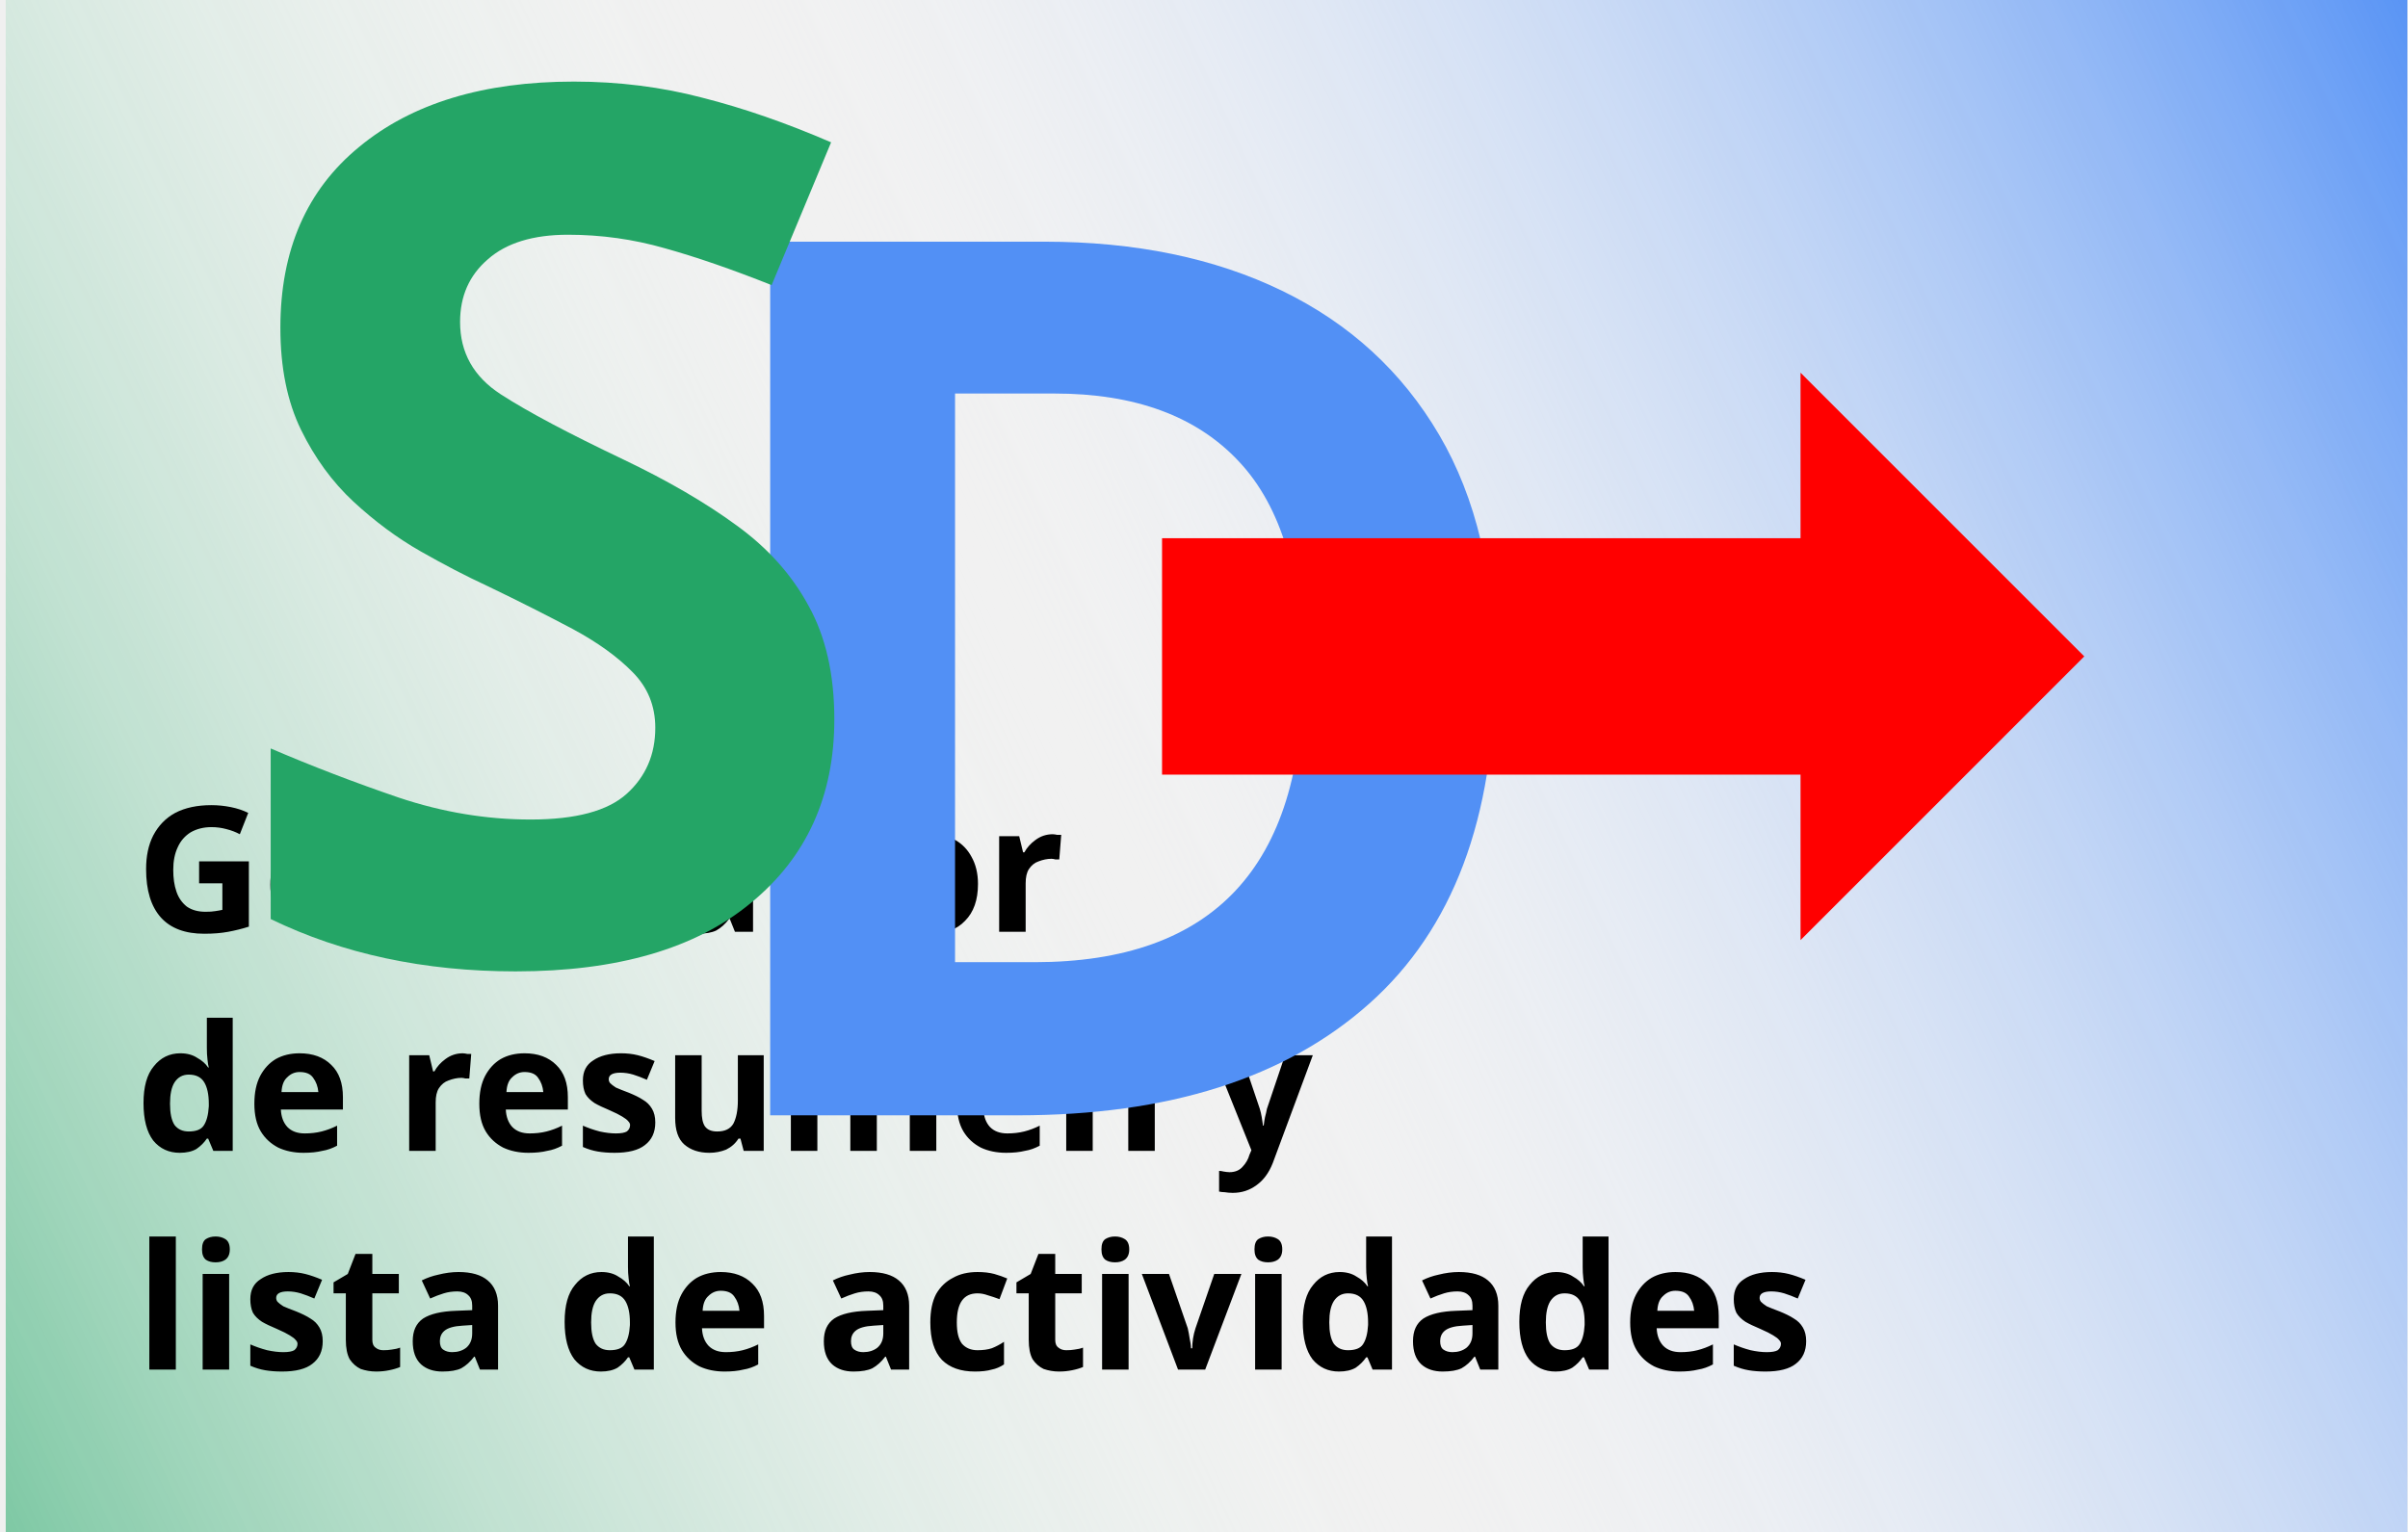
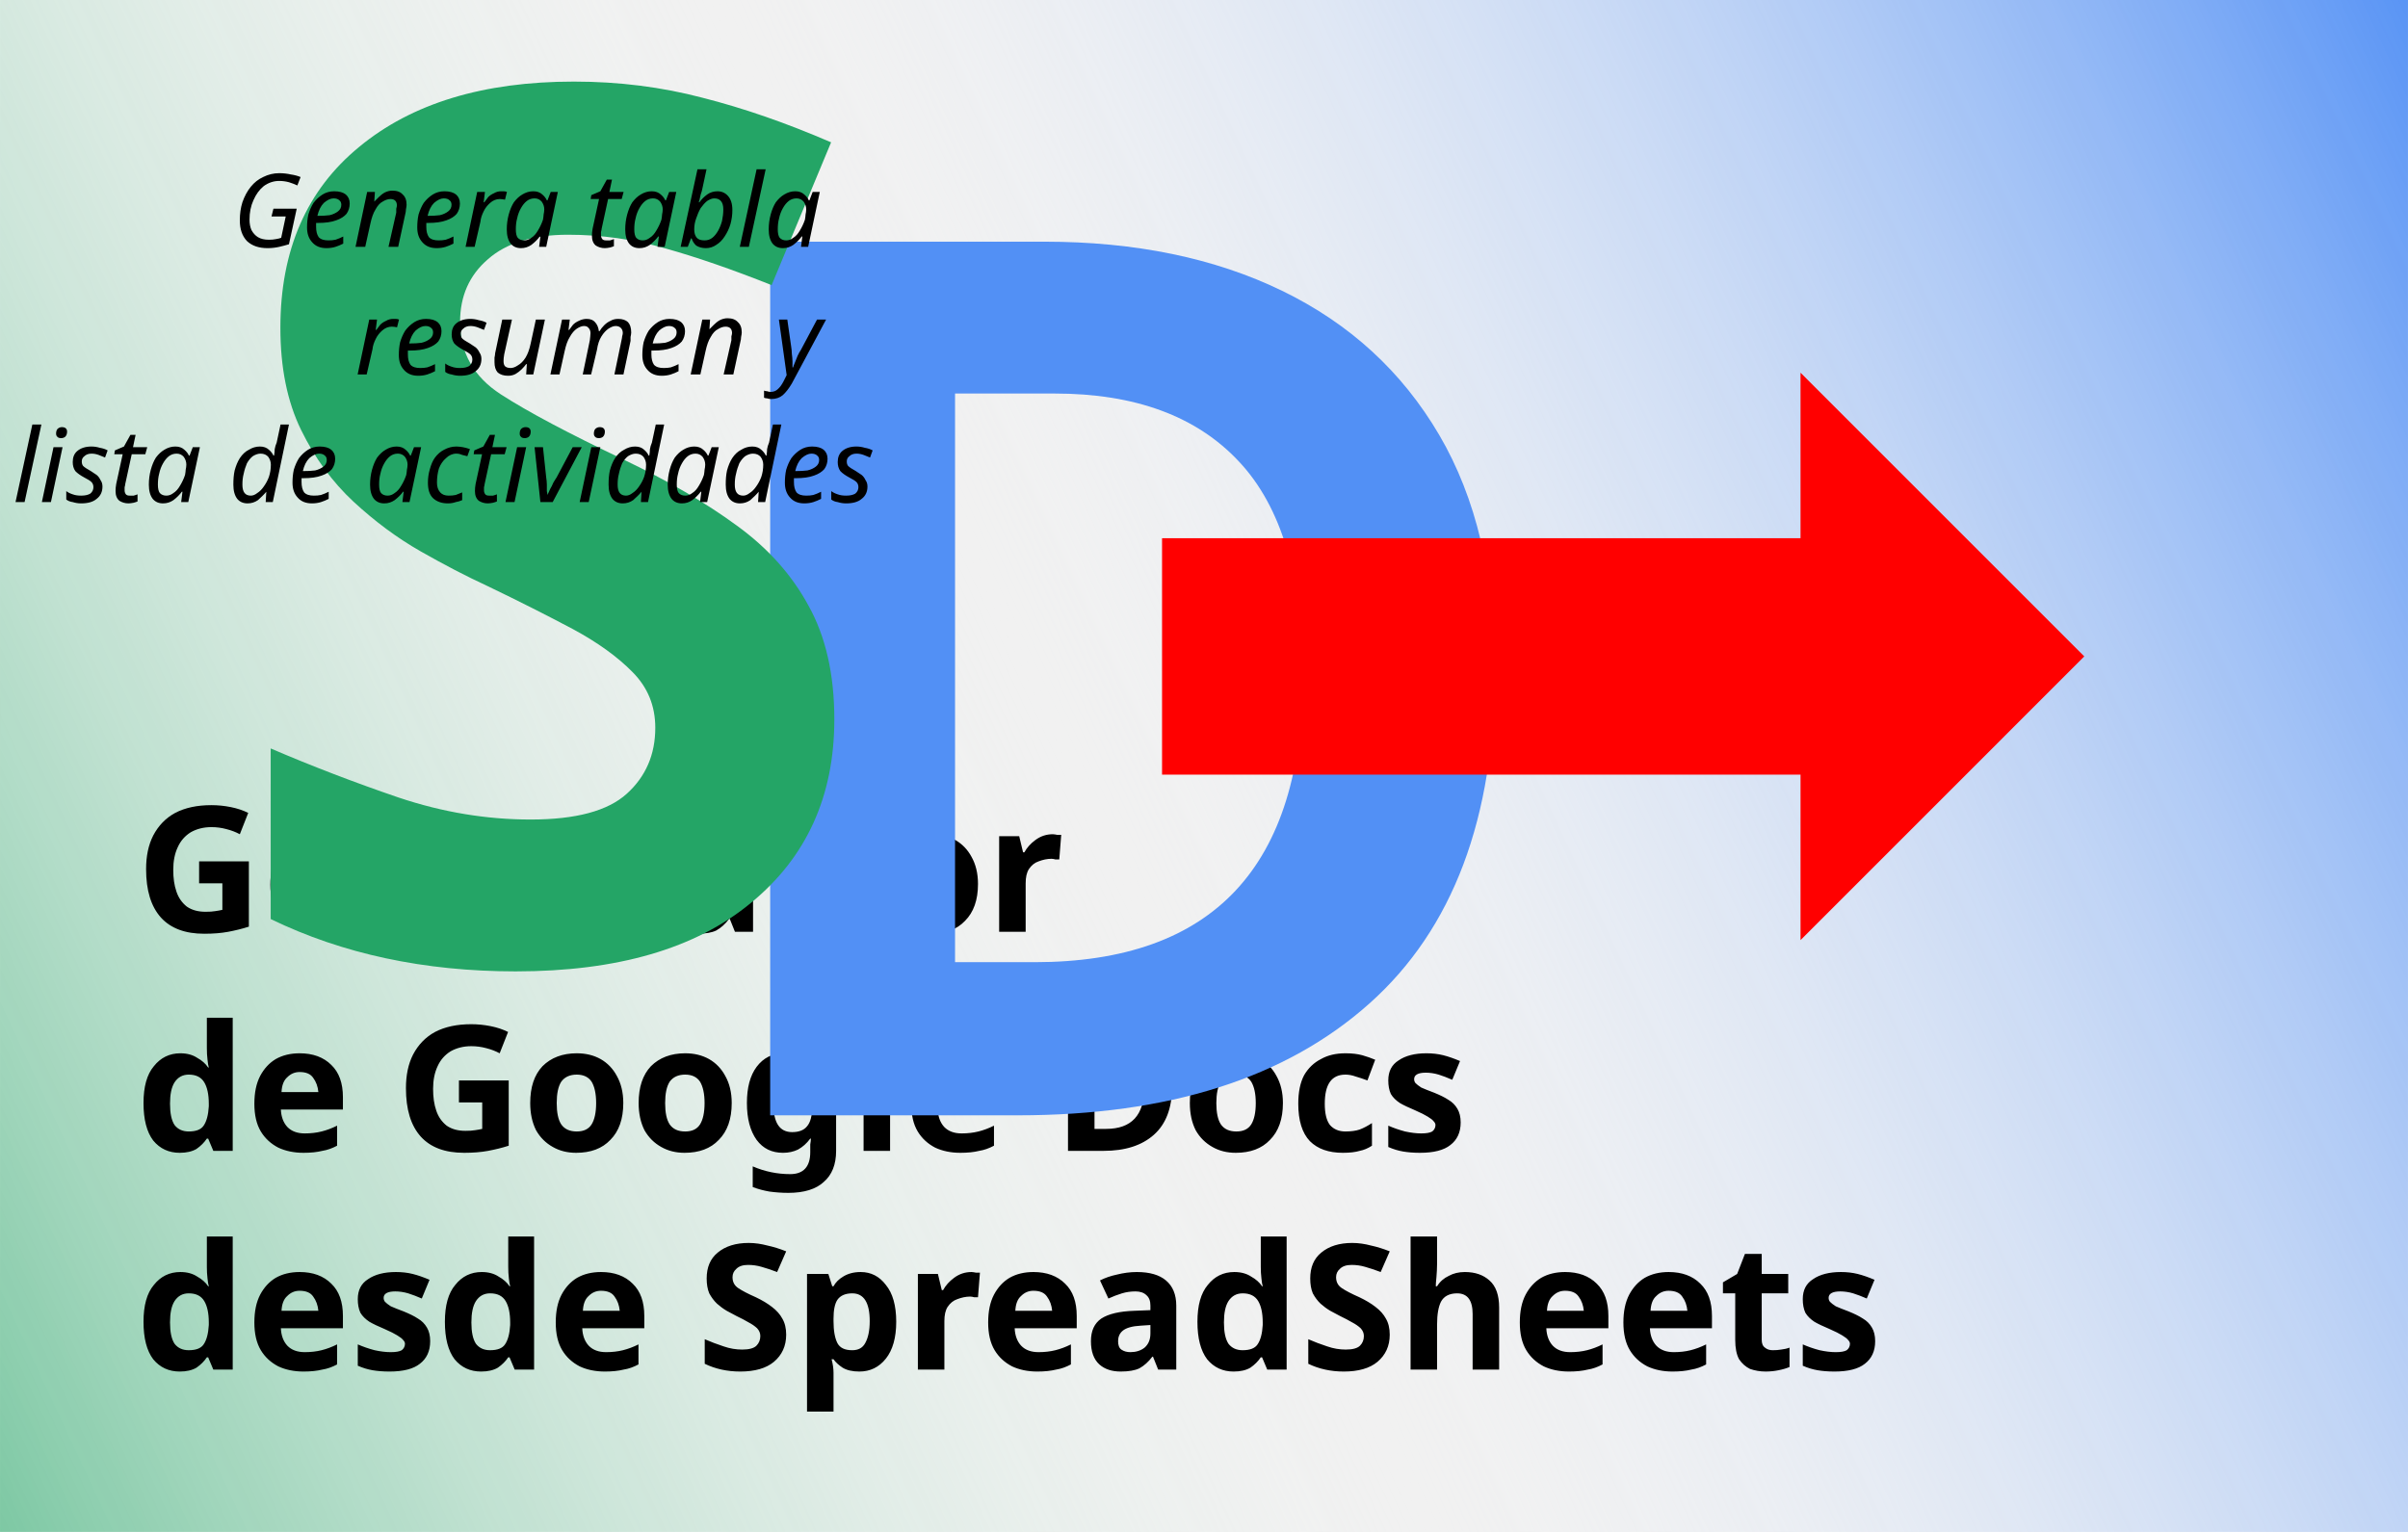
<svg xmlns="http://www.w3.org/2000/svg" xmlns:xlink="http://www.w3.org/1999/xlink" width="220" height="140" viewBox="0 0 58.208 37.042" version="1.1" id="svg5">
  <defs id="defs2">
    <radialGradient cx="1.758" cy="1.508" fx="1.758" fy="1.508" r="89.498" gradientTransform="scale(0.8528029,1.172604)" id="radialGradient21370" gradientUnits="userSpaceOnUse">
      <stop stop-color="#FFFFFF" stop-opacity="0.1" offset="0%" id="stop21366" style="stop-color:#4f8ef5;stop-opacity:1" />
      <stop stop-color="#FFFFFF" stop-opacity="0.1" offset="0.478" id="stop21372" style="stop-color:#ffffff;stop-opacity:0.051;" />
      <stop stop-color="#FFFFFF" stop-opacity="0" offset="100%" id="stop21368" style="stop-color:#22a565;stop-opacity:1" />
    </radialGradient>
    <mask id="mask-2" fill="#ffffff">
      <path d="M 7.827,0 H 1.174 C 0.528,0 0,0.528 0,1.174 V 16.046 c 0,0.646 0.528,1.174 1.174,1.174 H 11.35 c 0.646,0 1.174,-0.528 1.174,-1.174 V 4.696 Z" id="use1299" style="stroke-width:0.265" />
    </mask>
    <mask id="mask-4" fill="#ffffff">
      <path d="M 7.827,0 H 1.174 C 0.528,0 0,0.528 0,1.174 V 16.046 c 0,0.646 0.528,1.174 1.174,1.174 H 11.35 c 0.646,0 1.174,-0.528 1.174,-1.174 V 4.696 Z" id="use1305" style="stroke-width:0.265" />
    </mask>
    <linearGradient x1="0.5" y1="0.086" x2="0.5" y2="1" id="linearGradient-7" gradientUnits="userSpaceOnUse">
      <stop stop-color="#263238" stop-opacity="0.2" offset="0%" id="stop1283" />
      <stop stop-color="#263238" stop-opacity="0.02" offset="100%" id="stop1285" />
    </linearGradient>
    <mask id="mask-6" fill="#ffffff">
      <path d="M 7.827,0 H 1.174 C 0.528,0 0,0.528 0,1.174 V 16.046 c 0,0.646 0.528,1.174 1.174,1.174 H 11.35 c 0.646,0 1.174,-0.528 1.174,-1.174 V 4.696 Z" id="use1313" style="stroke-width:0.265" />
    </mask>
    <mask id="mask-9" fill="#ffffff">
      <path d="M 7.827,0 H 1.174 C 0.528,0 0,0.528 0,1.174 V 16.046 c 0,0.646 0.528,1.174 1.174,1.174 H 11.35 c 0.646,0 1.174,-0.528 1.174,-1.174 V 4.696 Z" id="use1322" style="stroke-width:0.265" />
    </mask>
    <mask id="mask-11" fill="#ffffff">
      <path d="M 7.827,0 H 1.174 C 0.528,0 0,0.528 0,1.174 V 16.046 c 0,0.646 0.528,1.174 1.174,1.174 H 11.35 c 0.646,0 1.174,-0.528 1.174,-1.174 V 4.696 Z" id="use1334" style="stroke-width:0.265" />
    </mask>
    <mask id="mask-13" fill="#ffffff">
      <path d="M 7.827,0 H 1.174 C 0.528,0 0,0.528 0,1.174 V 16.046 c 0,0.646 0.528,1.174 1.174,1.174 H 11.35 c 0.646,0 1.174,-0.528 1.174,-1.174 V 4.696 Z" id="use1343" style="stroke-width:0.265" />
    </mask>
    <mask id="mask-15" fill="#ffffff">
      <path d="M 7.827,0 H 1.174 C 0.528,0 0,0.528 0,1.174 V 16.046 c 0,0.646 0.528,1.174 1.174,1.174 H 11.35 c 0.646,0 1.174,-0.528 1.174,-1.174 V 4.696 Z" id="use1352" style="stroke-width:0.265" />
    </mask>
    <radialGradient cx="1.758" cy="1.508" fx="1.758" fy="1.508" r="89.498" gradientTransform="scale(0.8528029,1.172604)" id="radialGradient-16" gradientUnits="userSpaceOnUse">
      <stop stop-color="#FFFFFF" stop-opacity="0.1" offset="0%" id="stop1292" />
      <stop stop-color="#FFFFFF" stop-opacity="0" offset="100%" id="stop1294" />
    </radialGradient>
    <mask id="mask-2-0" fill="#ffffff">
      <path d="M 7.772,0 H 1.166 C 0.525,0 0,0.528 0,1.173 V 16.025 c 0,0.645 0.525,1.173 1.166,1.173 H 11.27 c 0.641,0 1.166,-0.528 1.166,-1.173 V 4.69 Z" id="use1121" style="stroke-width:0.265" />
    </mask>
    <linearGradient x1="0.5" y1="0.086" x2="0.5" y2="1" id="linearGradient-5" gradientUnits="userSpaceOnUse">
      <stop stop-color="#1A237E" stop-opacity="0.2" offset="0%" id="stop1104" />
      <stop stop-color="#1A237E" stop-opacity="0.02" offset="100%" id="stop1106" />
    </linearGradient>
    <mask id="mask-4-8" fill="#ffffff">
      <path d="M 7.772,0 H 1.166 C 0.525,0 0,0.528 0,1.173 V 16.025 c 0,0.645 0.525,1.173 1.166,1.173 H 11.27 c 0.641,0 1.166,-0.528 1.166,-1.173 V 4.69 Z" id="use1127" style="stroke-width:0.265" />
    </mask>
    <mask id="mask-7" fill="#ffffff">
      <path d="M 7.772,0 H 1.166 C 0.525,0 0,0.528 0,1.173 V 16.025 c 0,0.645 0.525,1.173 1.166,1.173 H 11.27 c 0.641,0 1.166,-0.528 1.166,-1.173 V 4.69 Z" id="use1136" style="stroke-width:0.265" />
    </mask>
    <mask id="mask-9-1" fill="#ffffff">
      <path d="M 7.772,0 H 1.166 C 0.525,0 0,0.528 0,1.173 V 16.025 c 0,0.645 0.525,1.173 1.166,1.173 H 11.27 c 0.641,0 1.166,-0.528 1.166,-1.173 V 4.69 Z" id="use1144" style="stroke-width:0.265" />
    </mask>
    <mask id="mask-11-3" fill="#ffffff">
      <path d="M 7.772,0 H 1.166 C 0.525,0 0,0.528 0,1.173 V 16.025 c 0,0.645 0.525,1.173 1.166,1.173 H 11.27 c 0.641,0 1.166,-0.528 1.166,-1.173 V 4.69 Z" id="use1156" style="stroke-width:0.265" />
    </mask>
    <mask id="mask-13-1" fill="#ffffff">
      <path d="M 7.772,0 H 1.166 C 0.525,0 0,0.528 0,1.173 V 16.025 c 0,0.645 0.525,1.173 1.166,1.173 H 11.27 c 0.641,0 1.166,-0.528 1.166,-1.173 V 4.69 Z" id="use1165" style="stroke-width:0.265" />
    </mask>
    <mask id="mask-15-1" fill="#ffffff">
      <path d="M 7.772,0 H 1.166 C 0.525,0 0,0.528 0,1.173 V 16.025 c 0,0.645 0.525,1.173 1.166,1.173 H 11.27 c 0.641,0 1.166,-0.528 1.166,-1.173 V 4.69 Z" id="use1174" style="stroke-width:0.265" />
    </mask>
    <radialGradient cx="1.751" cy="1.502" fx="1.751" fy="1.502" r="89.125" gradientTransform="scale(0.8503393,1.176001)" id="radialGradient-16-0" gradientUnits="userSpaceOnUse">
      <stop stop-color="#FFFFFF" stop-opacity="0.1" offset="0%" id="stop1114" />
      <stop stop-color="#FFFFFF" stop-opacity="0" offset="100%" id="stop1116" />
    </radialGradient>
    <path d="M 29.375,0 H 4.406 C 1.983,0 0,1.994 0,4.432 V 60.568 C 0,63.006 1.983,65 4.406,65 h 38.188 C 45.017,65 47,63.006 47,60.568 V 17.727 Z" id="path-1" />
    <path d="M 29.375,0 H 4.406 C 1.983,0 0,1.994 0,4.432 V 60.568 C 0,63.006 1.983,65 4.406,65 h 38.188 C 45.017,65 47,63.006 47,60.568 V 17.727 Z" id="path-3" />
    <linearGradient x1="38.941" y1="17.792" x2="38.941" y2="32.769" id="linearGradient-5-0" gradientTransform="scale(0.9972233,1.002784)" gradientUnits="userSpaceOnUse">
      <stop stop-color="#1A237E" stop-opacity="0.2" offset="0%" id="stop2757" />
      <stop stop-color="#1A237E" stop-opacity="0.02" offset="100%" id="stop2759" />
    </linearGradient>
    <path d="M 29.375,0 H 4.406 C 1.983,0 0,1.994 0,4.432 V 60.568 C 0,63.006 1.983,65 4.406,65 h 38.188 C 45.017,65 47,63.006 47,60.568 V 17.727 Z" id="path-6" />
    <path d="M 29.375,0 H 4.406 C 1.983,0 0,1.994 0,4.432 V 60.568 C 0,63.006 1.983,65 4.406,65 h 38.188 C 45.017,65 47,63.006 47,60.568 V 17.727 Z" id="path-8" />
    <path d="M 29.375,0 H 4.406 C 1.983,0 0,1.994 0,4.432 V 60.568 C 0,63.006 1.983,65 4.406,65 h 38.188 C 45.017,65 47,63.006 47,60.568 V 17.727 Z" id="path-10" />
    <path d="M 29.375,0 H 4.406 C 1.983,0 0,1.994 0,4.432 V 60.568 C 0,63.006 1.983,65 4.406,65 h 38.188 C 45.017,65 47,63.006 47,60.568 V 17.727 Z" id="path-12" />
    <path d="M 29.375,0 H 4.406 C 1.983,0 0,1.994 0,4.432 V 60.568 C 0,63.006 1.983,65 4.406,65 h 38.188 C 45.017,65 47,63.006 47,60.568 V 17.727 Z" id="path-14" />
    <radialGradient cx="1.751" cy="1.502" fx="1.751" fy="1.502" r="89.125" gradientTransform="scale(0.8503393,1.176001)" id="radialGradient-16-5" gradientUnits="userSpaceOnUse">
      <stop stop-color="#FFFFFF" stop-opacity="0.1" offset="0%" id="stop2767" />
      <stop stop-color="#FFFFFF" stop-opacity="0" offset="100%" id="stop2769" />
    </radialGradient>
    <path d="M 29.583,0 H 4.438 C 1.997,0 0,1.997 0,4.438 v 56.208 c 0,2.441 1.997,4.438 4.438,4.438 h 38.458 c 2.441,0 4.438,-1.997 4.438,-4.438 V 17.75 Z" id="path-1-2" />
    <path d="M 29.583,0 H 4.438 C 1.997,0 0,1.997 0,4.438 v 56.208 c 0,2.441 1.997,4.438 4.438,4.438 h 38.458 c 2.441,0 4.438,-1.997 4.438,-4.438 V 17.75 Z" id="path-3-6" />
    <path d="M 29.583,0 H 4.438 C 1.997,0 0,1.997 0,4.438 v 56.208 c 0,2.441 1.997,4.438 4.438,4.438 h 38.458 c 2.441,0 4.438,-1.997 4.438,-4.438 V 17.75 Z" id="path-5" />
    <linearGradient x1="39.104" y1="17.866" x2="39.104" y2="32.906" id="linearGradient-7-7" gradientTransform="scale(1.000112,0.9998876)" gradientUnits="userSpaceOnUse">
      <stop stop-color="#263238" stop-opacity="0.2" offset="0%" id="stop3075" />
      <stop stop-color="#263238" stop-opacity="0.02" offset="100%" id="stop3077" />
    </linearGradient>
    <path d="M 29.583,0 H 4.438 C 1.997,0 0,1.997 0,4.438 v 56.208 c 0,2.441 1.997,4.438 4.438,4.438 h 38.458 c 2.441,0 4.438,-1.997 4.438,-4.438 V 17.75 Z" id="path-8-5" />
    <path d="M 29.583,0 H 4.438 C 1.997,0 0,1.997 0,4.438 v 56.208 c 0,2.441 1.997,4.438 4.438,4.438 h 38.458 c 2.441,0 4.438,-1.997 4.438,-4.438 V 17.75 Z" id="path-10-6" />
    <path d="M 29.583,0 H 4.438 C 1.997,0 0,1.997 0,4.438 v 56.208 c 0,2.441 1.997,4.438 4.438,4.438 h 38.458 c 2.441,0 4.438,-1.997 4.438,-4.438 V 17.75 Z" id="path-12-9" />
    <path d="M 29.583,0 H 4.438 C 1.997,0 0,1.997 0,4.438 v 56.208 c 0,2.441 1.997,4.438 4.438,4.438 h 38.458 c 2.441,0 4.438,-1.997 4.438,-4.438 V 17.75 Z" id="path-14-8" />
    <radialGradient cx="1.758" cy="1.508" fx="1.758" fy="1.508" r="89.498" gradientTransform="scale(0.8528029,1.172604)" id="radialGradient-16-7" gradientUnits="userSpaceOnUse">
      <stop stop-color="#FFFFFF" stop-opacity="0.1" offset="0%" id="stop3084" />
      <stop stop-color="#FFFFFF" stop-opacity="0" offset="100%" id="stop3086" />
    </radialGradient>
    <linearGradient xlink:href="#radialGradient21370" id="linearGradient20480" x1="66.218" y1="-5.75" x2="-7.335" y2="41.497" gradientUnits="userSpaceOnUse" />
  </defs>
  <g id="layer1">
-     <rect style="fill:url(#linearGradient20480);stroke:none;stroke-width:0.348;stop-color:#000000;fill-opacity:1" id="rect20442" width="58.056" height="37.356" x="0.138" y="-0.17" />
+     <rect style="fill:url(#linearGradient20480);fill-opacity:1;stroke:none;stroke-width:0.348;stop-color:#000000" id="rect20442" width="58.208" height="37.042" x="0" y="0" ry="0" />
    <text xml:space="preserve" style="font-weight:500;font-size:4.233px;line-height:1.25;font-family:'Noto Sans';-inkscape-font-specification:'Noto Sans Medium';text-align:start;letter-spacing:0px;word-spacing:0px;text-anchor:start;stroke-width:0.265" x="3.282" y="22.534" id="text1890">
-       <tspan id="tspan1888" style="font-style:normal;font-variant:normal;font-weight:600;font-stretch:condensed;font-family:'Noto Sans';-inkscape-font-specification:'Noto Sans Semi-Bold Condensed';text-align:start;text-anchor:start;stroke-width:0.265" x="3.282" y="22.534">Generador</tspan>
-       <tspan style="font-style:normal;font-variant:normal;font-weight:600;font-stretch:condensed;font-family:'Noto Sans';-inkscape-font-specification:'Noto Sans Semi-Bold Condensed';text-align:start;text-anchor:start;stroke-width:0.265" x="3.282" y="27.826" id="tspan1892">de resumen y</tspan>
-       <tspan style="font-style:normal;font-variant:normal;font-weight:600;font-stretch:condensed;font-family:'Noto Sans';-inkscape-font-specification:'Noto Sans Semi-Bold Condensed';text-align:start;text-anchor:start;stroke-width:0.265" x="3.282" y="33.118" id="tspan1894">lista de actividades</tspan>
+       <tspan style="font-style:normal;font-variant:normal;font-weight:600;font-stretch:condensed;font-family:'Noto Sans';-inkscape-font-specification:'Noto Sans Semi-Bold Condensed';text-align:start;text-anchor:start;stroke-width:0.265" x="3.282" y="22.534" id="tspan1894">Generador </tspan>
+       <tspan style="font-style:normal;font-variant:normal;font-weight:600;font-stretch:condensed;font-family:'Noto Sans';-inkscape-font-specification:'Noto Sans Semi-Bold Condensed';text-align:start;text-anchor:start;stroke-width:0.265" x="3.282" y="27.826" id="tspan7294">de Google Docs </tspan>
+       <tspan style="font-style:normal;font-variant:normal;font-weight:600;font-stretch:condensed;font-family:'Noto Sans';-inkscape-font-specification:'Noto Sans Semi-Bold Condensed';text-align:start;text-anchor:start;stroke-width:0.265" x="3.282" y="33.118" id="tspan7296">desde SpreadSheets</tspan>
+       <tspan style="font-style:normal;font-variant:normal;font-weight:600;font-stretch:condensed;font-family:'Noto Sans';-inkscape-font-specification:'Noto Sans Semi-Bold Condensed';text-align:start;text-anchor:start;stroke-width:0.265" x="3.282" y="38.409" id="tspan4987" />
    </text>
    <text xml:space="preserve" style="font-style:normal;font-variant:normal;font-weight:500;font-stretch:normal;font-size:29.582px;line-height:1.25;font-family:'Noto Sans';-inkscape-font-specification:'Noto Sans, Medium';font-variant-ligatures:normal;font-variant-caps:normal;font-variant-numeric:normal;font-variant-east-asian:normal;text-align:center;letter-spacing:0px;word-spacing:0px;text-anchor:middle;fill:#5290f5;fill-opacity:1;stroke-width:1.287" x="46.134" y="26.965" id="text6726">
      <tspan id="tspan6724" style="font-style:normal;font-variant:normal;font-weight:bold;font-stretch:condensed;font-size:29.582px;font-family:'Noto Sans';-inkscape-font-specification:'Noto Sans Bold Condensed';font-variant-ligatures:normal;font-variant-caps:normal;font-variant-numeric:normal;font-variant-east-asian:normal;fill:#5290f5;fill-opacity:1;stroke-width:1.287" x="46.134" y="26.965">D</tspan>
    </text>
    <path id="rect3409" style="fill:#ff0000;stroke:none;stroke-width:0.451;stop-color:#000000" d="M 43.524,9.012 V 13.014 H 28.09 v 5.717 h 15.434 v 4.001 l 6.859,-6.86 z" />
    <text xml:space="preserve" style="font-weight:500;font-size:29.289px;line-height:1.25;font-family:'Noto Sans';-inkscape-font-specification:'Noto Sans Medium';text-align:center;letter-spacing:0px;word-spacing:0px;text-anchor:middle;fill:#24a566;fill-opacity:1;stroke-width:0.932" x="32.305" y="23.193" id="text7286">
      <tspan id="tspan7284" style="font-style:normal;font-variant:normal;font-weight:bold;font-stretch:condensed;font-size:29.289px;font-family:'Noto Sans';-inkscape-font-specification:'Noto Sans, Bold Condensed';font-variant-ligatures:normal;font-variant-caps:normal;font-variant-numeric:normal;font-variant-east-asian:normal;fill:#24a566;fill-opacity:1;stroke-width:0.932" x="32.305" y="23.193">S</tspan>
    </text>
+     <text xml:space="preserve" style="font-style:italic;font-variant:normal;font-weight:300;font-stretch:normal;font-size:2.469px;line-height:1.25;font-family:'Noto Sans';-inkscape-font-specification:'Noto Sans Light Italic';text-align:end;letter-spacing:0px;word-spacing:0px;text-anchor:end;stroke-width:0.265" x="24.351" y="5.965" id="text22026">
+       <tspan style="font-style:italic;font-variant:normal;font-weight:300;font-stretch:normal;font-size:2.469px;font-family:'Noto Sans';-inkscape-font-specification:'Noto Sans Light Italic';text-align:end;text-anchor:end;stroke-width:0.265" x="24.351" y="5.965" id="tspan49656">Genera tabla</tspan>
+       <tspan style="font-style:italic;font-variant:normal;font-weight:300;font-stretch:normal;font-size:2.469px;font-family:'Noto Sans';-inkscape-font-specification:'Noto Sans Light Italic';text-align:end;text-anchor:end;stroke-width:0.265" x="24.351" y="9.052" id="tspan60540">resumen y</tspan>
+       <tspan style="font-style:italic;font-variant:normal;font-weight:300;font-stretch:normal;font-size:2.469px;font-family:'Noto Sans';-inkscape-font-specification:'Noto Sans Light Italic';text-align:end;text-anchor:end;stroke-width:0.265" x="24.351" y="12.138" id="tspan46193">lista de actividades</tspan>
+     </text>
  </g>
</svg>
